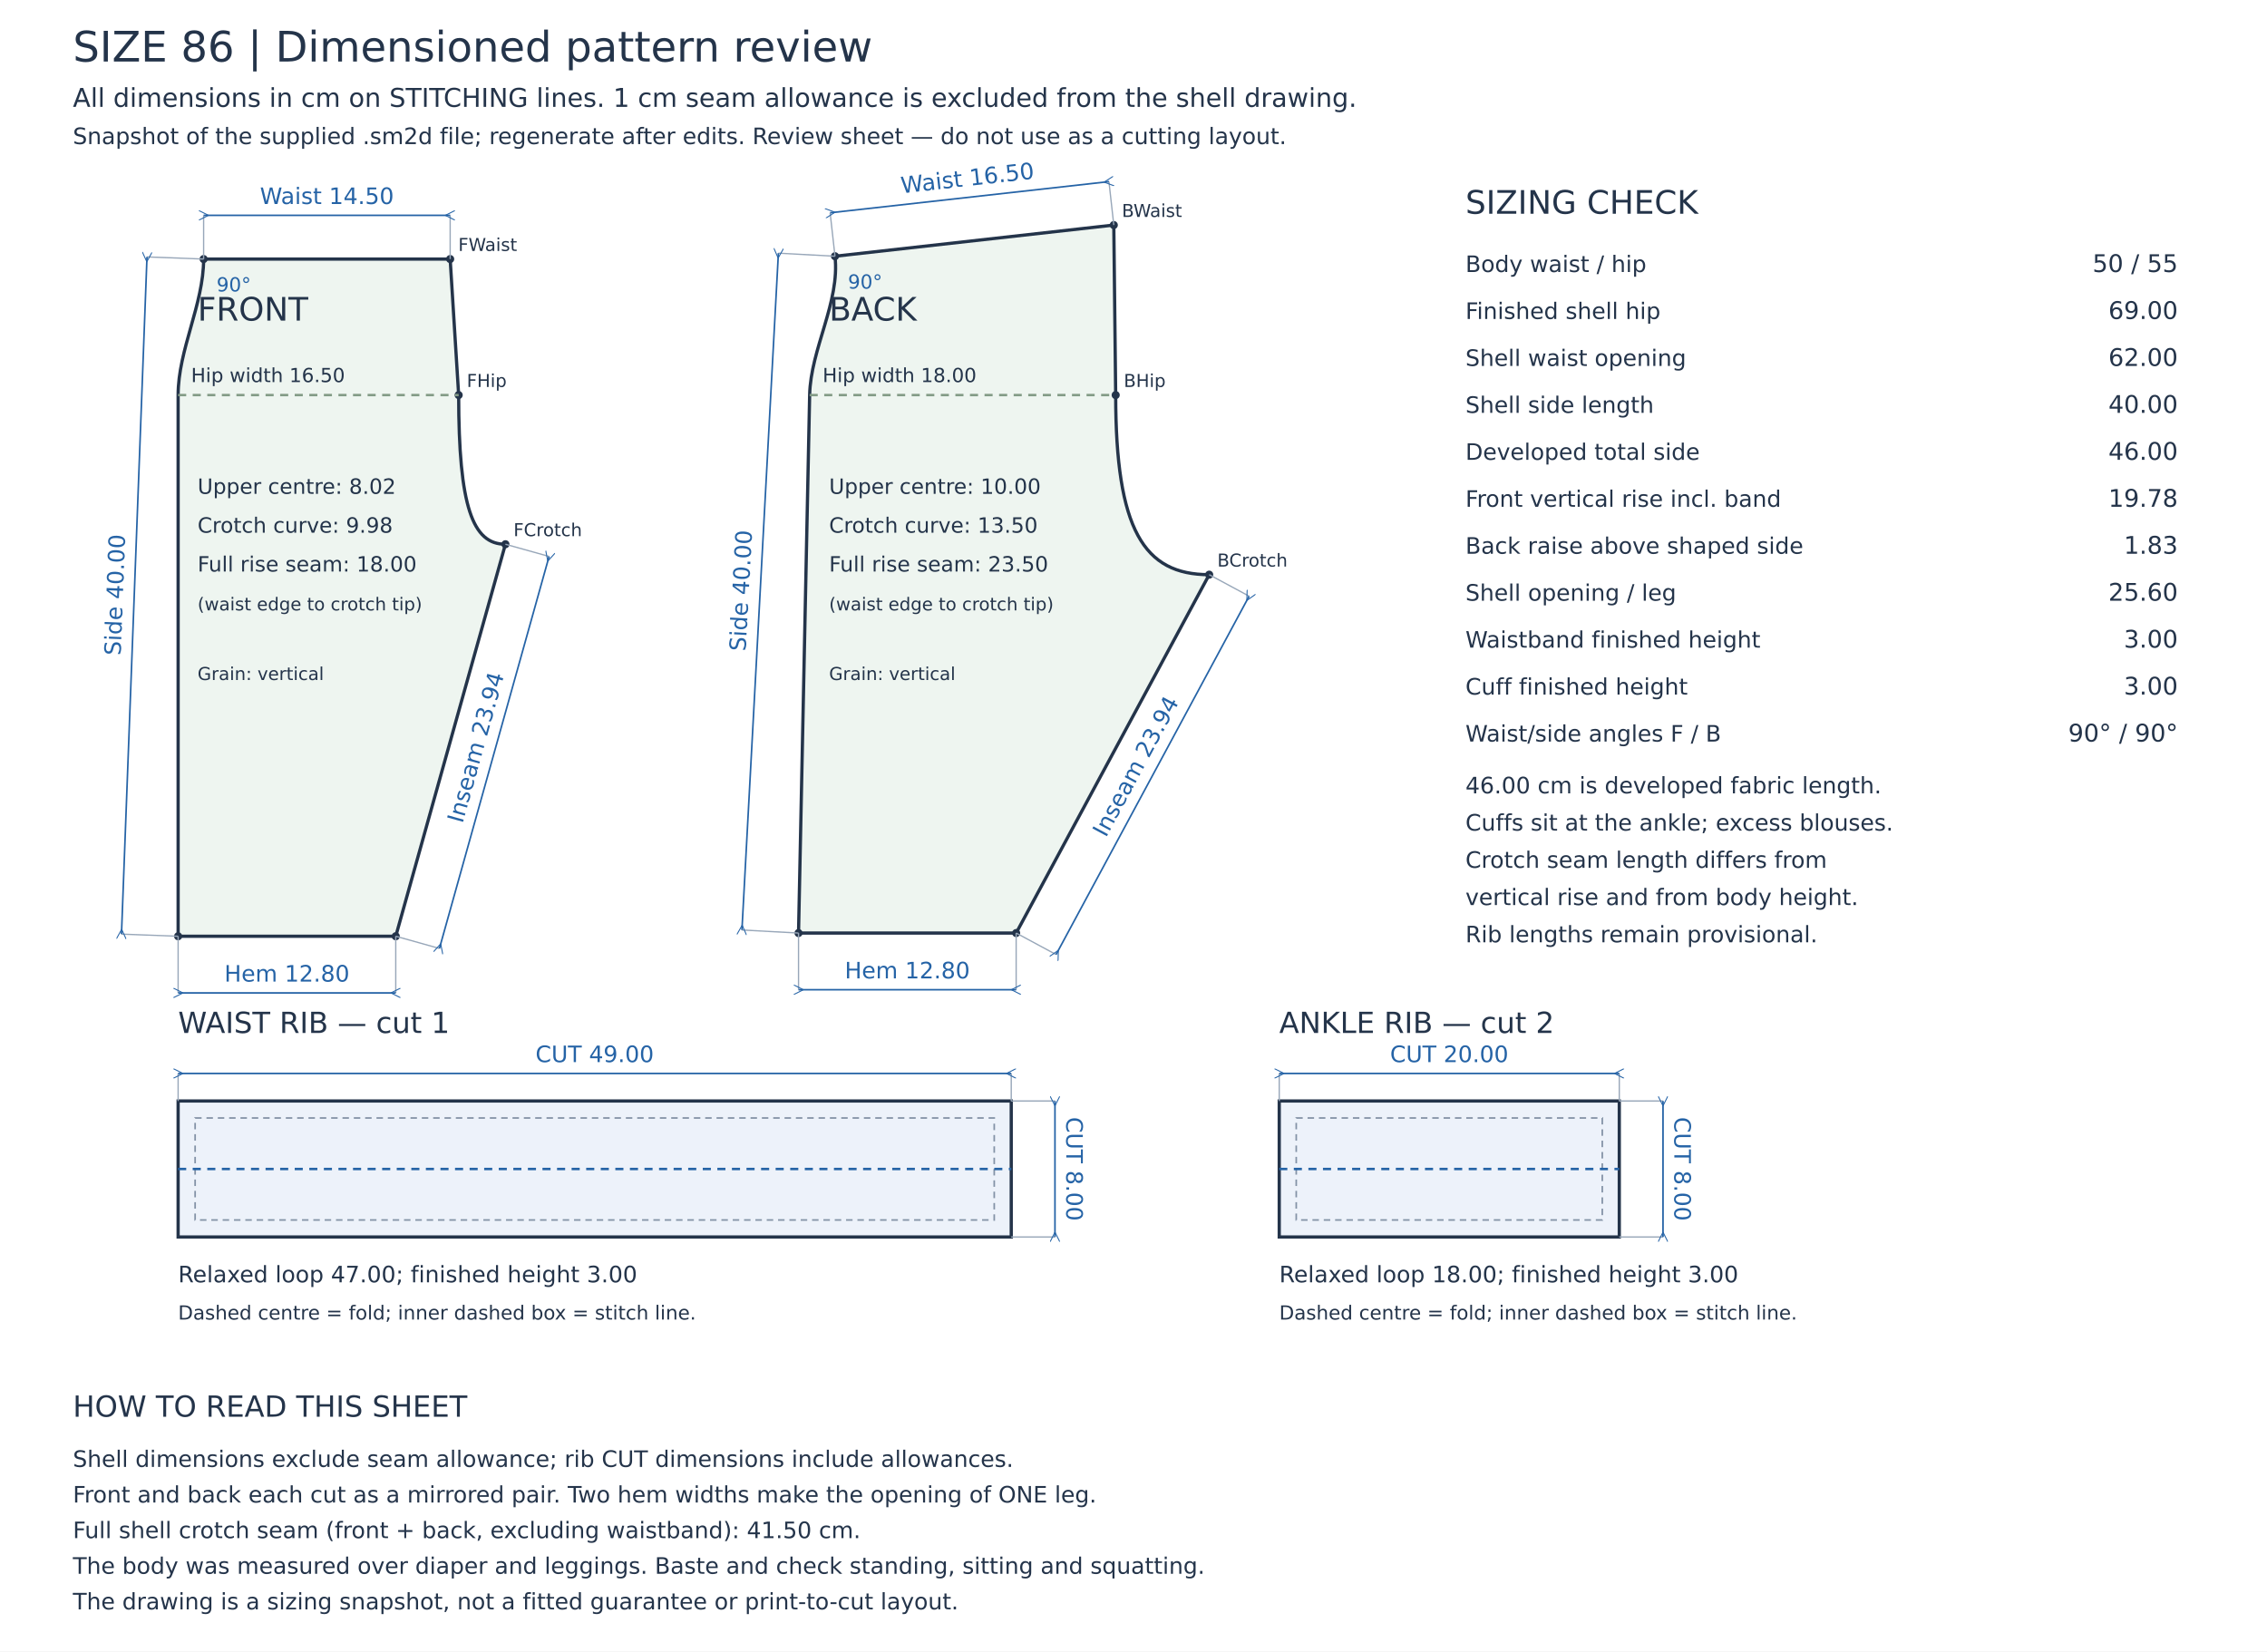
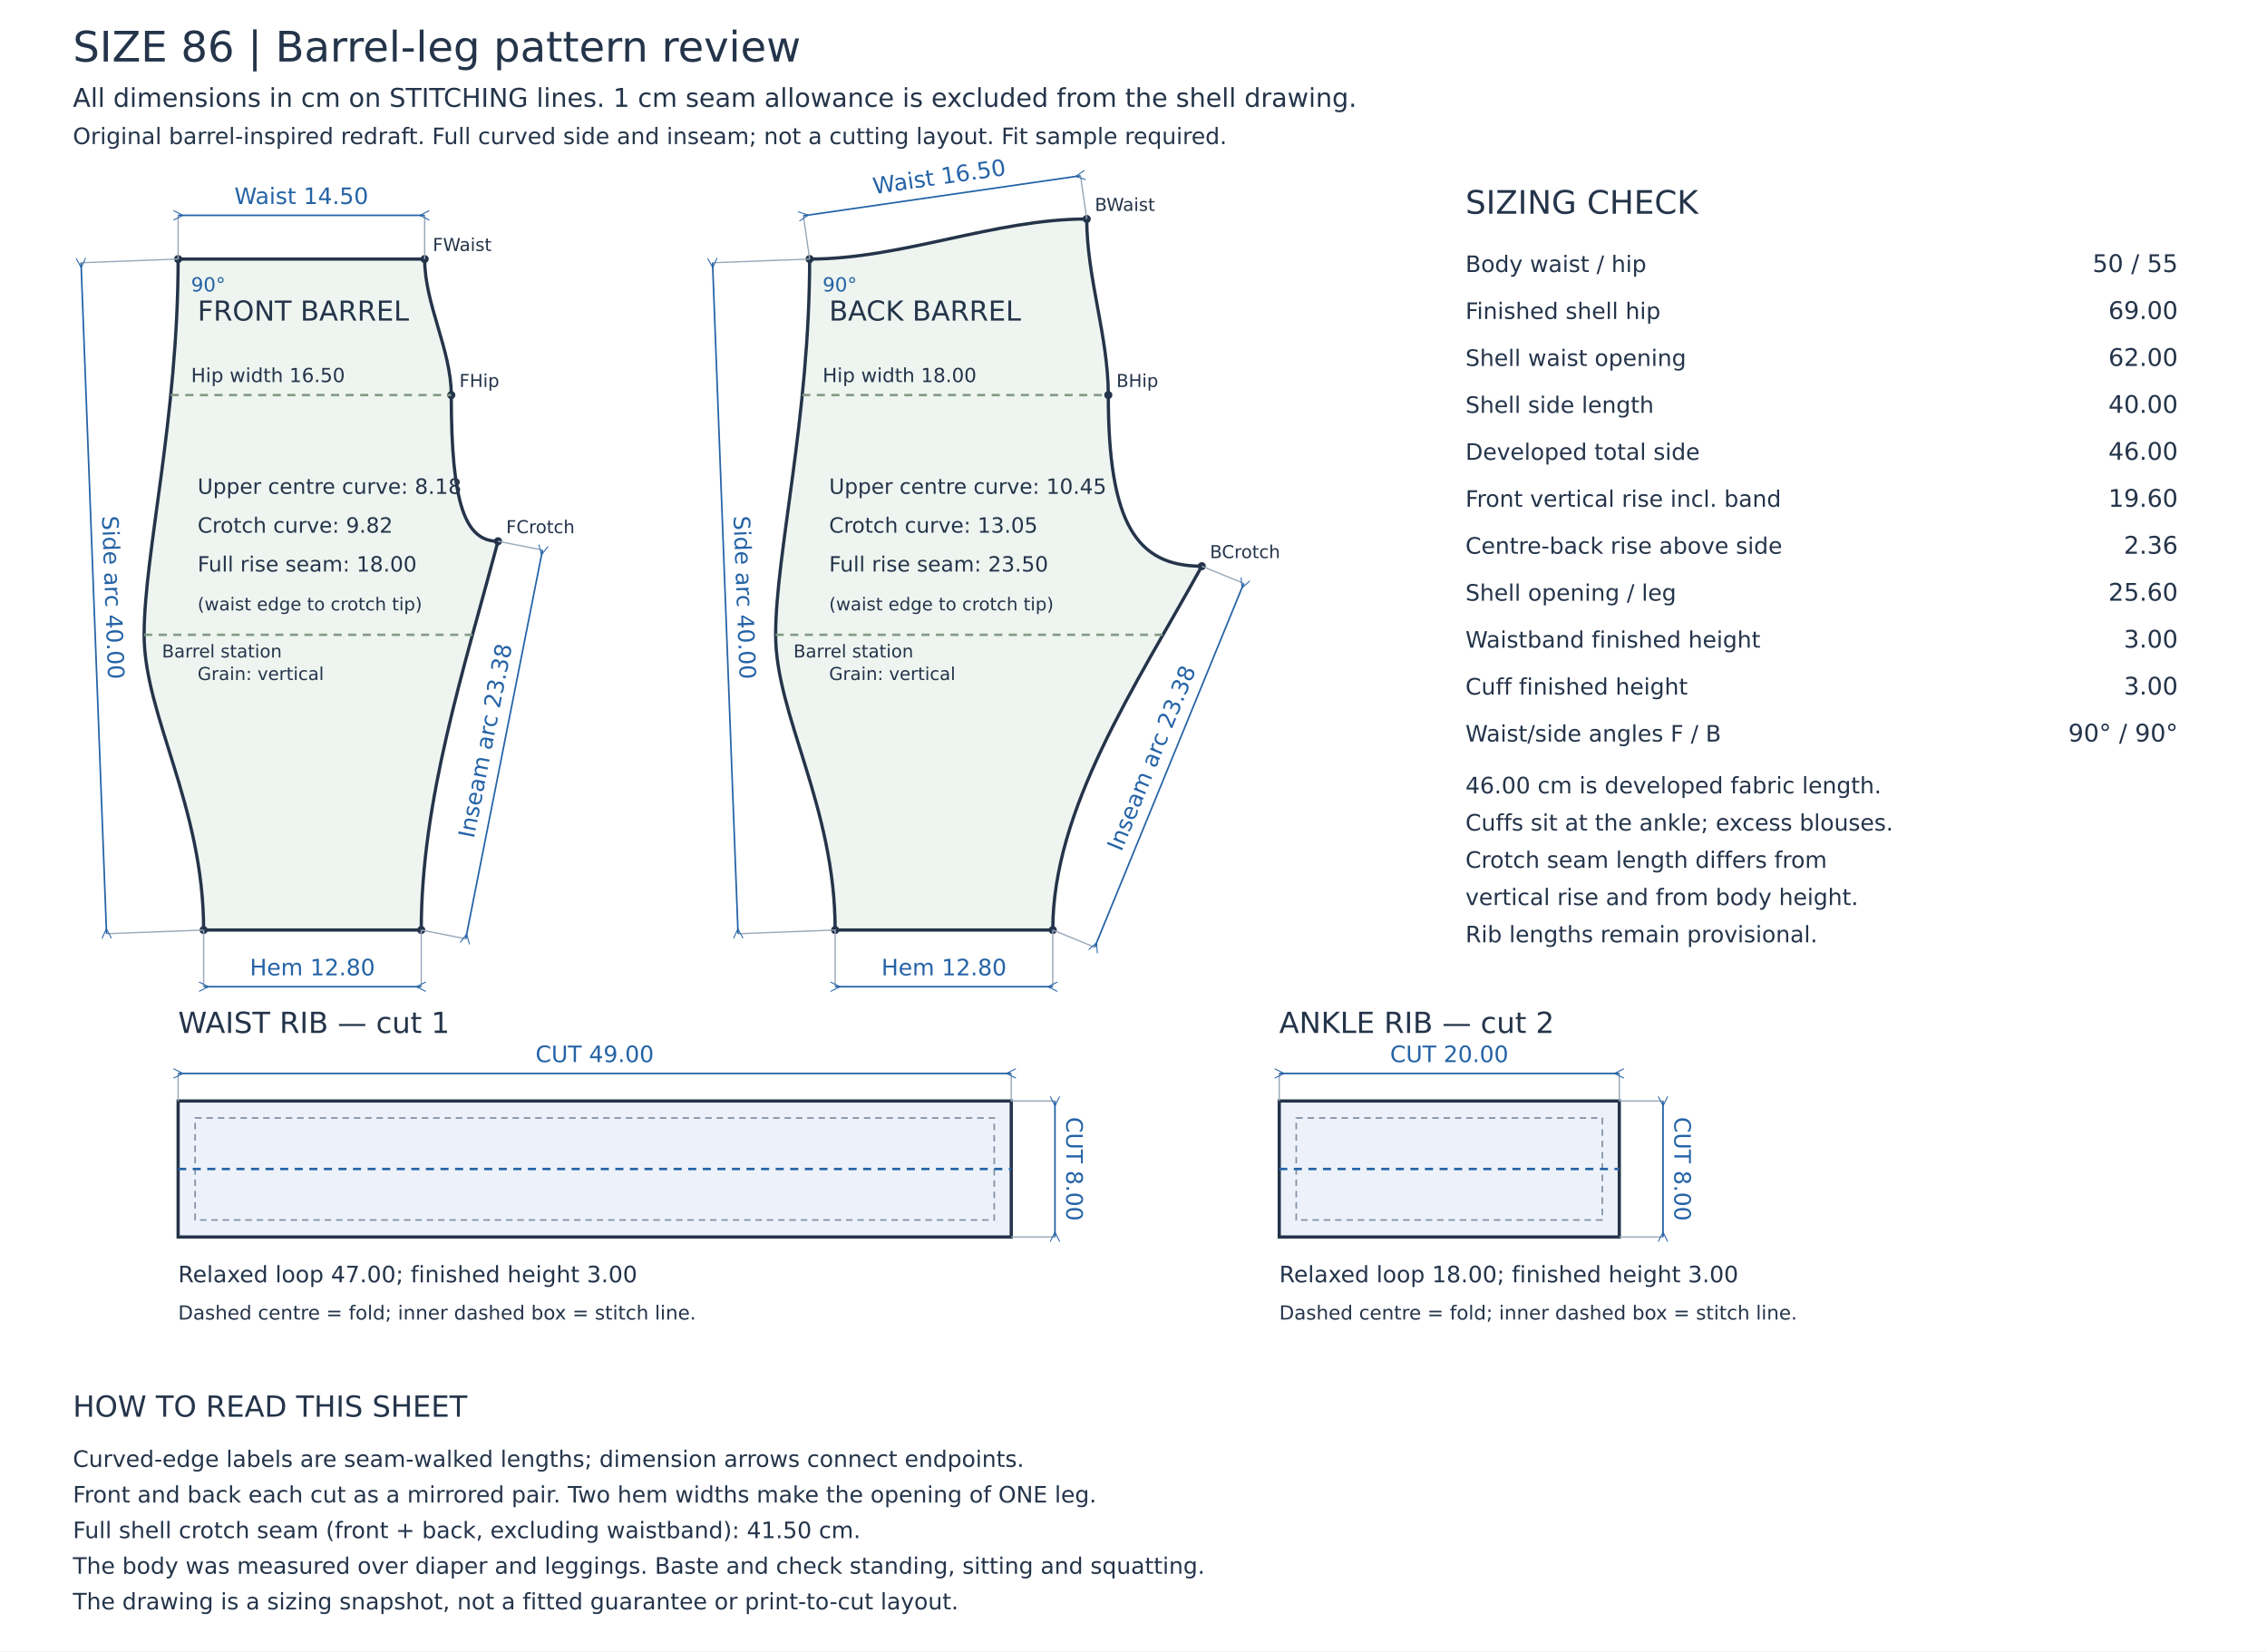
<svg xmlns="http://www.w3.org/2000/svg" width="1400" height="1020" viewBox="0 0 1400 1020">
  <defs>
    <marker id="arrow" viewBox="0 0 10 10" refX="5" refY="5" markerWidth="6" markerHeight="6" orient="auto-start-reverse">
      <path d="M 10 0 L 0 5 L 10 10" fill="none" stroke="#2563a6" />
    </marker>
  </defs>
  <rect width="1400" height="1020" fill="white" />
  <g font-family="DejaVu Sans, sans-serif">
-     <text x="45.00" y="38.00" font-size="26" fill="#24344a" text-anchor="start">SIZE 86  |  Dimensioned pattern review</text>
+     <text x="45.00" y="38.00" font-size="26" fill="#24344a" text-anchor="start">SIZE 86  |  Barrel-leg pattern review</text>
    <text x="45.00" y="66.00" font-size="16" fill="#24344a" text-anchor="start">All dimensions in cm on STITCHING lines. 1 cm seam allowance is excluded from the shell drawing.</text>
-     <text x="45.00" y="89.00" font-size="14" fill="#24344a" text-anchor="start">Snapshot of the supplied .sm2d file; regenerate after edits. Review sheet — do not use as a cutting layout.</text>
-     <path d="M 125.75,160.0 L 278.0,160.0 L 283.25,244.0 C 283.25,313.104 291.912,336.139 312.125,336.139 L 244.4,578.254 L 110,578.254 L 110,244.0 C 110,216.0 125.75,188.0 125.75,160.0 Z" fill="#eef5f0" stroke="#24344a" stroke-width="2" />
-     <circle cx="125.75" cy="160.0" r="2.5" fill="#24344a" />
-     <circle cx="278.0" cy="160.0" r="2.5" fill="#24344a" />
-     <text x="283.00" y="155.00" font-size="11" fill="#24344a" text-anchor="start">FWaist</text>
-     <circle cx="283.25" cy="244.0" r="2.5" fill="#24344a" />
-     <text x="288.25" y="239.00" font-size="11" fill="#24344a" text-anchor="start">FHip</text>
-     <circle cx="312.125" cy="336.139" r="2.5" fill="#24344a" />
-     <text x="317.12" y="331.14" font-size="11" fill="#24344a" text-anchor="start">FCrotch</text>
-     <circle cx="244.4" cy="578.254" r="2.5" fill="#24344a" />
-     <circle cx="110" cy="578.254" r="2.5" fill="#24344a" />
-     <text x="133.75" y="180.00" font-size="12" fill="#2563a6" text-anchor="start">90°</text>
-     <text x="122.00" y="198.00" font-size="20" fill="#24344a" text-anchor="start">FRONT</text>
-     <path d="M 125.750,160.000 L 125.750,133.000" fill="none" stroke="#98a7b9" stroke-width="0.8" />
-     <path d="M 278.000,160.000 L 278.000,133.000" fill="none" stroke="#98a7b9" stroke-width="0.8" />
-     <path d="M 125.75,133.0 L 278.0,133.0" stroke="#2563a6" fill="none" marker-start="url(#arrow)" marker-end="url(#arrow)" />
-     <text transform="translate(201.88,133.00) rotate(0.00)" y="-7" text-anchor="middle" fill="#2563a6" font-size="14">Waist 14.50</text>
-     <path d="M 125.750,160.000 L 90.775,158.683" fill="none" stroke="#98a7b9" stroke-width="0.8" />
-     <path d="M 110.000,578.254 L 75.025,576.937" fill="none" stroke="#98a7b9" stroke-width="0.8" />
-     <path d="M 90.775,158.683 L 75.025,576.937" stroke="#2563a6" fill="none" marker-start="url(#arrow)" marker-end="url(#arrow)" />
-     <text transform="translate(82.90,367.81) rotate(272.16)" y="-7" text-anchor="middle" fill="#2563a6" font-size="14">Side 40.00</text>
-     <path d="M 312.125,336.139 L 339.090,343.681" fill="none" stroke="#98a7b9" stroke-width="0.8" />
-     <path d="M 244.400,578.254 L 271.365,585.797" fill="none" stroke="#98a7b9" stroke-width="0.8" />
-     <path d="M 339.09,343.681 L 271.365,585.797" stroke="#2563a6" fill="none" marker-start="url(#arrow)" marker-end="url(#arrow)" />
-     <text transform="translate(305.23,464.74) rotate(285.63)" y="-7" text-anchor="middle" fill="#2563a6" font-size="14">Inseam 23.94</text>
-     <path d="M 110.000,578.254 L 110.000,613.254" fill="none" stroke="#98a7b9" stroke-width="0.8" />
-     <path d="M 244.400,578.254 L 244.400,613.254" fill="none" stroke="#98a7b9" stroke-width="0.8" />
-     <path d="M 110,613.254 L 244.4,613.254" stroke="#2563a6" fill="none" marker-start="url(#arrow)" marker-end="url(#arrow)" />
-     <text transform="translate(177.20,613.25) rotate(0.00)" y="-7" text-anchor="middle" fill="#2563a6" font-size="14">Hem 12.80</text>
-     <path d="M 110.000,244.000 L 283.250,244.000" fill="none" stroke="#839b86" stroke-width="1.5" stroke-dasharray="5 4" />
+     <text x="45.00" y="89.00" font-size="14" fill="#24344a" text-anchor="start">Original barrel-inspired redraft. Full curved side and inseam; not a cutting layout. Fit sample required.</text>
+     <path d="M 110.0,160.0 L 262.25,160.0 C 262.25,188 278.685,216 278.685,244.0 C 278.685,311.723 287.348,334.298 307.56,334.298 C 286.226,414.337 260.15,494.377 260.15,574.417 L 125.75,574.417 C 125.75,497.833 89,441.803 89,392.073 C 89,342.343 110,257.471 110.0,160.0 Z" fill="#eef5f0" stroke="#24344a" stroke-width="2" />
+     <circle cx="110.0" cy="160.0" r="2.5" fill="#24344a" />
+     <circle cx="262.25" cy="160.0" r="2.5" fill="#24344a" />
+     <text x="267.25" y="155.00" font-size="11" fill="#24344a" text-anchor="start">FWaist</text>
+     <circle cx="278.685" cy="244.0" r="2.5" fill="#24344a" />
+     <text x="283.69" y="239.00" font-size="11" fill="#24344a" text-anchor="start">FHip</text>
+     <circle cx="307.56" cy="334.298" r="2.5" fill="#24344a" />
+     <text x="312.56" y="329.30" font-size="11" fill="#24344a" text-anchor="start">FCrotch</text>
+     <circle cx="260.15" cy="574.417" r="2.5" fill="#24344a" />
+     <circle cx="125.75" cy="574.417" r="2.5" fill="#24344a" />
+     <text x="118.00" y="180.00" font-size="12" fill="#2563a6" text-anchor="start">90°</text>
+     <text x="122.00" y="198.00" font-size="17" fill="#24344a" text-anchor="start">FRONT BARREL</text>
+     <path d="M 110.000,160.000 L 110.000,133.000" fill="none" stroke="#98a7b9" stroke-width="0.8" />
+     <path d="M 262.250,160.000 L 262.250,133.000" fill="none" stroke="#98a7b9" stroke-width="0.8" />
+     <path d="M 110.0,133.0 L 262.25,133.0" stroke="#2563a6" fill="none" marker-start="url(#arrow)" marker-end="url(#arrow)" />
+     <text transform="translate(186.12,133.00) rotate(0.00)" y="-7" text-anchor="middle" fill="#2563a6" font-size="14">Waist 14.50</text>
+     <path d="M 110.000,160.000 L 50.043,162.279" fill="none" stroke="#98a7b9" stroke-width="0.8" />
+     <path d="M 125.750,574.417 L 65.793,576.695" fill="none" stroke="#98a7b9" stroke-width="0.8" />
+     <path d="M 50.043,162.279 L 65.793,576.695" stroke="#2563a6" fill="none" marker-start="url(#arrow)" marker-end="url(#arrow)" />
+     <text transform="translate(57.92,369.49) rotate(87.82)" y="-7" text-anchor="middle" fill="#2563a6" font-size="14">Side arc 40.00</text>
+     <path d="M 307.560,334.298 L 335.030,339.721" fill="none" stroke="#98a7b9" stroke-width="0.8" />
+     <path d="M 260.150,574.417 L 287.620,579.841" fill="none" stroke="#98a7b9" stroke-width="0.8" />
+     <path d="M 335.03,339.721 L 287.62,579.841" stroke="#2563a6" fill="none" marker-start="url(#arrow)" marker-end="url(#arrow)" />
+     <text transform="translate(311.32,459.78) rotate(281.17)" y="-7" text-anchor="middle" fill="#2563a6" font-size="14">Inseam arc 23.38</text>
+     <path d="M 125.750,574.417 L 125.750,609.417" fill="none" stroke="#98a7b9" stroke-width="0.8" />
+     <path d="M 260.150,574.417 L 260.150,609.417" fill="none" stroke="#98a7b9" stroke-width="0.8" />
+     <path d="M 125.75,609.417 L 260.15,609.417" stroke="#2563a6" fill="none" marker-start="url(#arrow)" marker-end="url(#arrow)" />
+     <text transform="translate(192.95,609.42) rotate(0.00)" y="-7" text-anchor="middle" fill="#2563a6" font-size="14">Hem 12.80</text>
+     <path d="M 105.435,244.000 L 278.685,244.000" fill="none" stroke="#839b86" stroke-width="1.5" stroke-dasharray="5 4" />
+     <path d="M 89.000,392.073 L 291.766,392.073" fill="none" stroke="#839b86" stroke-width="1.5" stroke-dasharray="5 4" />
+     <text x="100.00" y="406.07" font-size="11" fill="#24344a" text-anchor="start">Barrel station</text>
    <text x="118.00" y="236.00" font-size="12" fill="#24344a" text-anchor="start">Hip width 16.50</text>
-     <text x="122.00" y="305.00" font-size="13" fill="#24344a" text-anchor="start">Upper centre: 8.02</text>
-     <text x="122.00" y="329.00" font-size="13" fill="#24344a" text-anchor="start">Crotch curve: 9.98</text>
+     <text x="122.00" y="305.00" font-size="13" fill="#24344a" text-anchor="start">Upper centre curve: 8.18</text>
+     <text x="122.00" y="329.00" font-size="13" fill="#24344a" text-anchor="start">Crotch curve: 9.82</text>
    <text x="122.00" y="353.00" font-size="13" fill="#24344a" text-anchor="start">Full rise seam: 18.00</text>
    <text x="122.00" y="377.00" font-size="11" fill="#24344a" text-anchor="start">(waist edge to crotch tip)</text>
    <text x="122.00" y="420.00" font-size="11" fill="#24344a" text-anchor="start">Grain: vertical</text>
-     <path d="M 515.652,158.25 L 687.83,139.0 L 689.0,244.0 C 689.0,327.199 706.325,354.932 746.75,354.932 L 627.534,576.277 L 493.134,576.277 L 500.0,244.0 C 500.591,215.423 518.828,186.656 515.652,158.25 Z" fill="#eef5f0" stroke="#24344a" stroke-width="2" />
-     <circle cx="515.652" cy="158.25" r="2.5" fill="#24344a" />
-     <circle cx="687.83" cy="139.0" r="2.5" fill="#24344a" />
-     <text x="692.83" y="134.00" font-size="11" fill="#24344a" text-anchor="start">BWaist</text>
-     <circle cx="689.0" cy="244.0" r="2.5" fill="#24344a" />
-     <text x="694.00" y="239.00" font-size="11" fill="#24344a" text-anchor="start">BHip</text>
-     <circle cx="746.75" cy="354.932" r="2.5" fill="#24344a" />
-     <text x="751.75" y="349.93" font-size="11" fill="#24344a" text-anchor="start">BCrotch</text>
-     <circle cx="627.534" cy="576.277" r="2.5" fill="#24344a" />
-     <circle cx="493.134" cy="576.277" r="2.5" fill="#24344a" />
-     <text x="523.65" y="178.25" font-size="12" fill="#2563a6" text-anchor="start">90°</text>
-     <text x="512.00" y="198.00" font-size="20" fill="#24344a" text-anchor="start">BACK</text>
-     <path d="M 515.652,158.250 L 512.652,131.417" fill="none" stroke="#98a7b9" stroke-width="0.8" />
-     <path d="M 687.830,139.000 L 684.830,112.167" fill="none" stroke="#98a7b9" stroke-width="0.8" />
-     <path d="M 512.652,131.417 L 684.83,112.167" stroke="#2563a6" fill="none" marker-start="url(#arrow)" marker-end="url(#arrow)" />
-     <text transform="translate(598.74,121.79) rotate(-6.38)" y="-7" text-anchor="middle" fill="#2563a6" font-size="14">Waist 16.50</text>
-     <path d="M 515.652,158.250 L 480.703,156.367" fill="none" stroke="#98a7b9" stroke-width="0.8" />
-     <path d="M 493.134,576.277 L 458.184,574.395" fill="none" stroke="#98a7b9" stroke-width="0.8" />
-     <path d="M 480.703,156.367 L 458.184,574.395" stroke="#2563a6" fill="none" marker-start="url(#arrow)" marker-end="url(#arrow)" />
-     <text transform="translate(469.44,365.38) rotate(273.08)" y="-7" text-anchor="middle" fill="#2563a6" font-size="14">Side 40.00</text>
-     <path d="M 746.750,354.932 L 771.402,368.209" fill="none" stroke="#98a7b9" stroke-width="0.8" />
-     <path d="M 627.534,576.277 L 652.186,589.555" fill="none" stroke="#98a7b9" stroke-width="0.8" />
-     <path d="M 771.402,368.209 L 652.186,589.555" stroke="#2563a6" fill="none" marker-start="url(#arrow)" marker-end="url(#arrow)" />
-     <text transform="translate(711.79,478.88) rotate(298.31)" y="-7" text-anchor="middle" fill="#2563a6" font-size="14">Inseam 23.94</text>
-     <path d="M 493.134,576.277 L 493.134,611.277" fill="none" stroke="#98a7b9" stroke-width="0.8" />
-     <path d="M 627.534,576.277 L 627.534,611.277" fill="none" stroke="#98a7b9" stroke-width="0.8" />
-     <path d="M 493.134,611.277 L 627.534,611.277" stroke="#2563a6" fill="none" marker-start="url(#arrow)" marker-end="url(#arrow)" />
-     <text transform="translate(560.33,611.28) rotate(0.00)" y="-7" text-anchor="middle" fill="#2563a6" font-size="14">Hem 12.80</text>
-     <path d="M 500.000,244.000 L 689.000,244.000" fill="none" stroke="#839b86" stroke-width="1.5" stroke-dasharray="5 4" />
+     <path d="M 500.0,160.0 C 557.041,160.0 614.081,135.254 671.122,135.254 C 671.122,171.503 684.435,207.751 684.435,244.0 C 684.435,323.277 701.76,349.702 742.185,349.702 C 700.769,424.607 650.15,499.512 650.15,574.417 L 515.75,574.417 C 515.75,497.833 479,441.803 479,392.073 C 479,342.343 500.0,257.471 500.0,160.0 Z" fill="#eef5f0" stroke="#24344a" stroke-width="2" />
+     <circle cx="500.0" cy="160.0" r="2.5" fill="#24344a" />
+     <circle cx="671.122" cy="135.254" r="2.5" fill="#24344a" />
+     <text x="676.12" y="130.25" font-size="11" fill="#24344a" text-anchor="start">BWaist</text>
+     <circle cx="684.435" cy="244.0" r="2.5" fill="#24344a" />
+     <text x="689.44" y="239.00" font-size="11" fill="#24344a" text-anchor="start">BHip</text>
+     <circle cx="742.185" cy="349.702" r="2.5" fill="#24344a" />
+     <text x="747.19" y="344.70" font-size="11" fill="#24344a" text-anchor="start">BCrotch</text>
+     <circle cx="650.15" cy="574.417" r="2.5" fill="#24344a" />
+     <circle cx="515.75" cy="574.417" r="2.5" fill="#24344a" />
+     <text x="508.00" y="180.00" font-size="12" fill="#2563a6" text-anchor="start">90°</text>
+     <text x="512.00" y="198.00" font-size="17" fill="#24344a" text-anchor="start">BACK BARREL</text>
+     <path d="M 500.000,160.000 L 496.136,133.278" fill="none" stroke="#98a7b9" stroke-width="0.8" />
+     <path d="M 671.122,135.254 L 667.257,108.532" fill="none" stroke="#98a7b9" stroke-width="0.8" />
+     <path d="M 496.136,133.278 L 667.257,108.532" stroke="#2563a6" fill="none" marker-start="url(#arrow)" marker-end="url(#arrow)" />
+     <text transform="translate(581.70,120.90) rotate(-8.23)" y="-7" text-anchor="middle" fill="#2563a6" font-size="14">Waist 16.50</text>
+     <path d="M 500.000,160.000 L 440.043,162.279" fill="none" stroke="#98a7b9" stroke-width="0.8" />
+     <path d="M 515.750,574.417 L 455.793,576.695" fill="none" stroke="#98a7b9" stroke-width="0.8" />
+     <path d="M 440.043,162.279 L 455.793,576.695" stroke="#2563a6" fill="none" marker-start="url(#arrow)" marker-end="url(#arrow)" />
+     <text transform="translate(447.92,369.49) rotate(87.82)" y="-7" text-anchor="middle" fill="#2563a6" font-size="14">Side arc 40.00</text>
+     <path d="M 742.185,349.702 L 768.096,360.315" fill="none" stroke="#98a7b9" stroke-width="0.8" />
+     <path d="M 650.150,574.417 L 676.061,585.029" fill="none" stroke="#98a7b9" stroke-width="0.8" />
+     <path d="M 768.096,360.315 L 676.061,585.029" stroke="#2563a6" fill="none" marker-start="url(#arrow)" marker-end="url(#arrow)" />
+     <text transform="translate(722.08,472.67) rotate(292.27)" y="-7" text-anchor="middle" fill="#2563a6" font-size="14">Inseam arc 23.38</text>
+     <path d="M 515.750,574.417 L 515.750,609.417" fill="none" stroke="#98a7b9" stroke-width="0.8" />
+     <path d="M 650.150,574.417 L 650.150,609.417" fill="none" stroke="#98a7b9" stroke-width="0.8" />
+     <path d="M 515.75,609.417 L 650.15,609.417" stroke="#2563a6" fill="none" marker-start="url(#arrow)" marker-end="url(#arrow)" />
+     <text transform="translate(582.95,609.42) rotate(0.00)" y="-7" text-anchor="middle" fill="#2563a6" font-size="14">Hem 12.80</text>
+     <path d="M 495.435,244.000 L 684.435,244.000" fill="none" stroke="#839b86" stroke-width="1.5" stroke-dasharray="5 4" />
+     <path d="M 479.000,392.073 L 718.177,392.073" fill="none" stroke="#839b86" stroke-width="1.5" stroke-dasharray="5 4" />
+     <text x="490.00" y="406.07" font-size="11" fill="#24344a" text-anchor="start">Barrel station</text>
    <text x="508.00" y="236.00" font-size="12" fill="#24344a" text-anchor="start">Hip width 18.00</text>
-     <text x="512.00" y="305.00" font-size="13" fill="#24344a" text-anchor="start">Upper centre: 10.00</text>
-     <text x="512.00" y="329.00" font-size="13" fill="#24344a" text-anchor="start">Crotch curve: 13.50</text>
+     <text x="512.00" y="305.00" font-size="13" fill="#24344a" text-anchor="start">Upper centre curve: 10.45</text>
+     <text x="512.00" y="329.00" font-size="13" fill="#24344a" text-anchor="start">Crotch curve: 13.05</text>
    <text x="512.00" y="353.00" font-size="13" fill="#24344a" text-anchor="start">Full rise seam: 23.50</text>
    <text x="512.00" y="377.00" font-size="11" fill="#24344a" text-anchor="start">(waist edge to crotch tip)</text>
    <text x="512.00" y="420.00" font-size="11" fill="#24344a" text-anchor="start">Grain: vertical</text>
    <text x="905.00" y="132.00" font-size="20" fill="#24344a" text-anchor="start">SIZING CHECK</text>
    <text x="905.00" y="168.00" font-size="14" fill="#24344a" text-anchor="start">Body waist / hip</text>
    <text x="1345.00" y="168.00" font-size="15" fill="#24344a" text-anchor="end">50 / 55</text>
    <text x="905.00" y="197.00" font-size="14" fill="#24344a" text-anchor="start">Finished shell hip</text>
    <text x="1345.00" y="197.00" font-size="15" fill="#24344a" text-anchor="end">69.00</text>
    <text x="905.00" y="226.00" font-size="14" fill="#24344a" text-anchor="start">Shell waist opening</text>
    <text x="1345.00" y="226.00" font-size="15" fill="#24344a" text-anchor="end">62.00</text>
    <text x="905.00" y="255.00" font-size="14" fill="#24344a" text-anchor="start">Shell side length</text>
    <text x="1345.00" y="255.00" font-size="15" fill="#24344a" text-anchor="end">40.00</text>
    <text x="905.00" y="284.00" font-size="14" fill="#24344a" text-anchor="start">Developed total side</text>
    <text x="1345.00" y="284.00" font-size="15" fill="#24344a" text-anchor="end">46.00</text>
    <text x="905.00" y="313.00" font-size="14" fill="#24344a" text-anchor="start">Front vertical rise incl. band</text>
-     <text x="1345.00" y="313.00" font-size="15" fill="#24344a" text-anchor="end">19.78</text>
-     <text x="905.00" y="342.00" font-size="14" fill="#24344a" text-anchor="start">Back raise above shaped side</text>
-     <text x="1345.00" y="342.00" font-size="15" fill="#24344a" text-anchor="end">1.83</text>
+     <text x="1345.00" y="313.00" font-size="15" fill="#24344a" text-anchor="end">19.60</text>
+     <text x="905.00" y="342.00" font-size="14" fill="#24344a" text-anchor="start">Centre-back rise above side</text>
+     <text x="1345.00" y="342.00" font-size="15" fill="#24344a" text-anchor="end">2.36</text>
    <text x="905.00" y="371.00" font-size="14" fill="#24344a" text-anchor="start">Shell opening / leg</text>
    <text x="1345.00" y="371.00" font-size="15" fill="#24344a" text-anchor="end">25.60</text>
    <text x="905.00" y="400.00" font-size="14" fill="#24344a" text-anchor="start">Waistband finished height</text>
    <text x="1345.00" y="400.00" font-size="15" fill="#24344a" text-anchor="end">3.00</text>
    <text x="905.00" y="429.00" font-size="14" fill="#24344a" text-anchor="start">Cuff finished height</text>
    <text x="1345.00" y="429.00" font-size="15" fill="#24344a" text-anchor="end">3.00</text>
    <text x="905.00" y="458.00" font-size="14" fill="#24344a" text-anchor="start">Waist/side angles F / B</text>
    <text x="1345.00" y="458.00" font-size="15" fill="#24344a" text-anchor="end">90° / 90°</text>
    <text x="905.00" y="490.00" font-size="14" fill="#24344a" text-anchor="start">46.00 cm is developed fabric length.</text>
    <text x="905.00" y="513.00" font-size="14" fill="#24344a" text-anchor="start">Cuffs sit at the ankle; excess blouses.</text>
    <text x="905.00" y="536.00" font-size="14" fill="#24344a" text-anchor="start">Crotch seam length differs from</text>
    <text x="905.00" y="559.00" font-size="14" fill="#24344a" text-anchor="start">vertical rise and from body height.</text>
    <text x="905.00" y="582.00" font-size="14" fill="#24344a" text-anchor="start">Rib lengths remain provisional.</text>
    <text x="110.00" y="638.00" font-size="18" fill="#24344a" text-anchor="start">WAIST RIB — cut 1</text>
    <rect x="110" y="680" width="514.5" height="84.0" fill="#edf2fa" stroke="#24344a" stroke-width="2" />
    <rect x="120.5" y="690.5" width="493.5" height="63.0" fill="none" stroke="#8392a6" stroke-dasharray="4 3" />
    <path d="M 110.000,722.000 L 624.500,722.000" fill="none" stroke="#2563a6" stroke-width="1.5" stroke-dasharray="5 4" />
    <path d="M 110.000,680.000 L 110.000,663.000" fill="none" stroke="#98a7b9" stroke-width="0.8" />
    <path d="M 624.500,680.000 L 624.500,663.000" fill="none" stroke="#98a7b9" stroke-width="0.8" />
    <path d="M 110.0,663.0 L 624.5,663.0" stroke="#2563a6" fill="none" marker-start="url(#arrow)" marker-end="url(#arrow)" />
    <text transform="translate(367.25,663.00) rotate(0.00)" y="-7" text-anchor="middle" fill="#2563a6" font-size="14">CUT 49.00</text>
    <path d="M 624.500,680.000 L 651.500,680.000" fill="none" stroke="#98a7b9" stroke-width="0.8" />
    <path d="M 624.500,764.000 L 651.500,764.000" fill="none" stroke="#98a7b9" stroke-width="0.8" />
    <path d="M 651.5,680.0 L 651.5,764.0" stroke="#2563a6" fill="none" marker-start="url(#arrow)" marker-end="url(#arrow)" />
    <text transform="translate(651.50,722.00) rotate(90.00)" y="-7" text-anchor="middle" fill="#2563a6" font-size="14">CUT 8.00</text>
    <text x="110.00" y="792.00" font-size="14" fill="#24344a" text-anchor="start">Relaxed loop 47.00; finished height 3.00</text>
    <text x="110.00" y="815.00" font-size="12" fill="#24344a" text-anchor="start">Dashed centre = fold; inner dashed box = stitch line.</text>
    <text x="790.00" y="638.00" font-size="18" fill="#24344a" text-anchor="start">ANKLE RIB — cut 2</text>
    <rect x="790" y="680" width="210.0" height="84.0" fill="#edf2fa" stroke="#24344a" stroke-width="2" />
    <rect x="800.5" y="690.5" width="189.0" height="63.0" fill="none" stroke="#8392a6" stroke-dasharray="4 3" />
    <path d="M 790.000,722.000 L 1000.000,722.000" fill="none" stroke="#2563a6" stroke-width="1.5" stroke-dasharray="5 4" />
    <path d="M 790.000,680.000 L 790.000,663.000" fill="none" stroke="#98a7b9" stroke-width="0.8" />
    <path d="M 1000.000,680.000 L 1000.000,663.000" fill="none" stroke="#98a7b9" stroke-width="0.8" />
    <path d="M 790.0,663.0 L 1000.0,663.0" stroke="#2563a6" fill="none" marker-start="url(#arrow)" marker-end="url(#arrow)" />
    <text transform="translate(895.00,663.00) rotate(0.00)" y="-7" text-anchor="middle" fill="#2563a6" font-size="14">CUT 20.00</text>
    <path d="M 1000.000,680.000 L 1027.000,680.000" fill="none" stroke="#98a7b9" stroke-width="0.8" />
    <path d="M 1000.000,764.000 L 1027.000,764.000" fill="none" stroke="#98a7b9" stroke-width="0.8" />
    <path d="M 1027.0,680.0 L 1027.0,764.0" stroke="#2563a6" fill="none" marker-start="url(#arrow)" marker-end="url(#arrow)" />
    <text transform="translate(1027.00,722.00) rotate(90.00)" y="-7" text-anchor="middle" fill="#2563a6" font-size="14">CUT 8.00</text>
    <text x="790.00" y="792.00" font-size="14" fill="#24344a" text-anchor="start">Relaxed loop 18.00; finished height 3.00</text>
    <text x="790.00" y="815.00" font-size="12" fill="#24344a" text-anchor="start">Dashed centre = fold; inner dashed box = stitch line.</text>
    <text x="45.00" y="875.00" font-size="18" fill="#24344a" text-anchor="start">HOW TO READ THIS SHEET</text>
-     <text x="45.00" y="906.00" font-size="14" fill="#24344a" text-anchor="start">Shell dimensions exclude seam allowance; rib CUT dimensions include allowances.</text>
+     <text x="45.00" y="906.00" font-size="14" fill="#24344a" text-anchor="start">Curved-edge labels are seam-walked lengths; dimension arrows connect endpoints.</text>
    <text x="45.00" y="928.00" font-size="14" fill="#24344a" text-anchor="start">Front and back each cut as a mirrored pair. Two hem widths make the opening of ONE leg.</text>
    <text x="45.00" y="950.00" font-size="14" fill="#24344a" text-anchor="start">Full shell crotch seam (front + back, excluding waistband): 41.50 cm.</text>
    <text x="45.00" y="972.00" font-size="14" fill="#24344a" text-anchor="start">The body was measured over diaper and leggings. Baste and check standing, sitting and squatting.</text>
    <text x="45.00" y="994.00" font-size="14" fill="#24344a" text-anchor="start">The drawing is a sizing snapshot, not a fitted guarantee or print-to-cut layout.</text>
  </g>
</svg>
